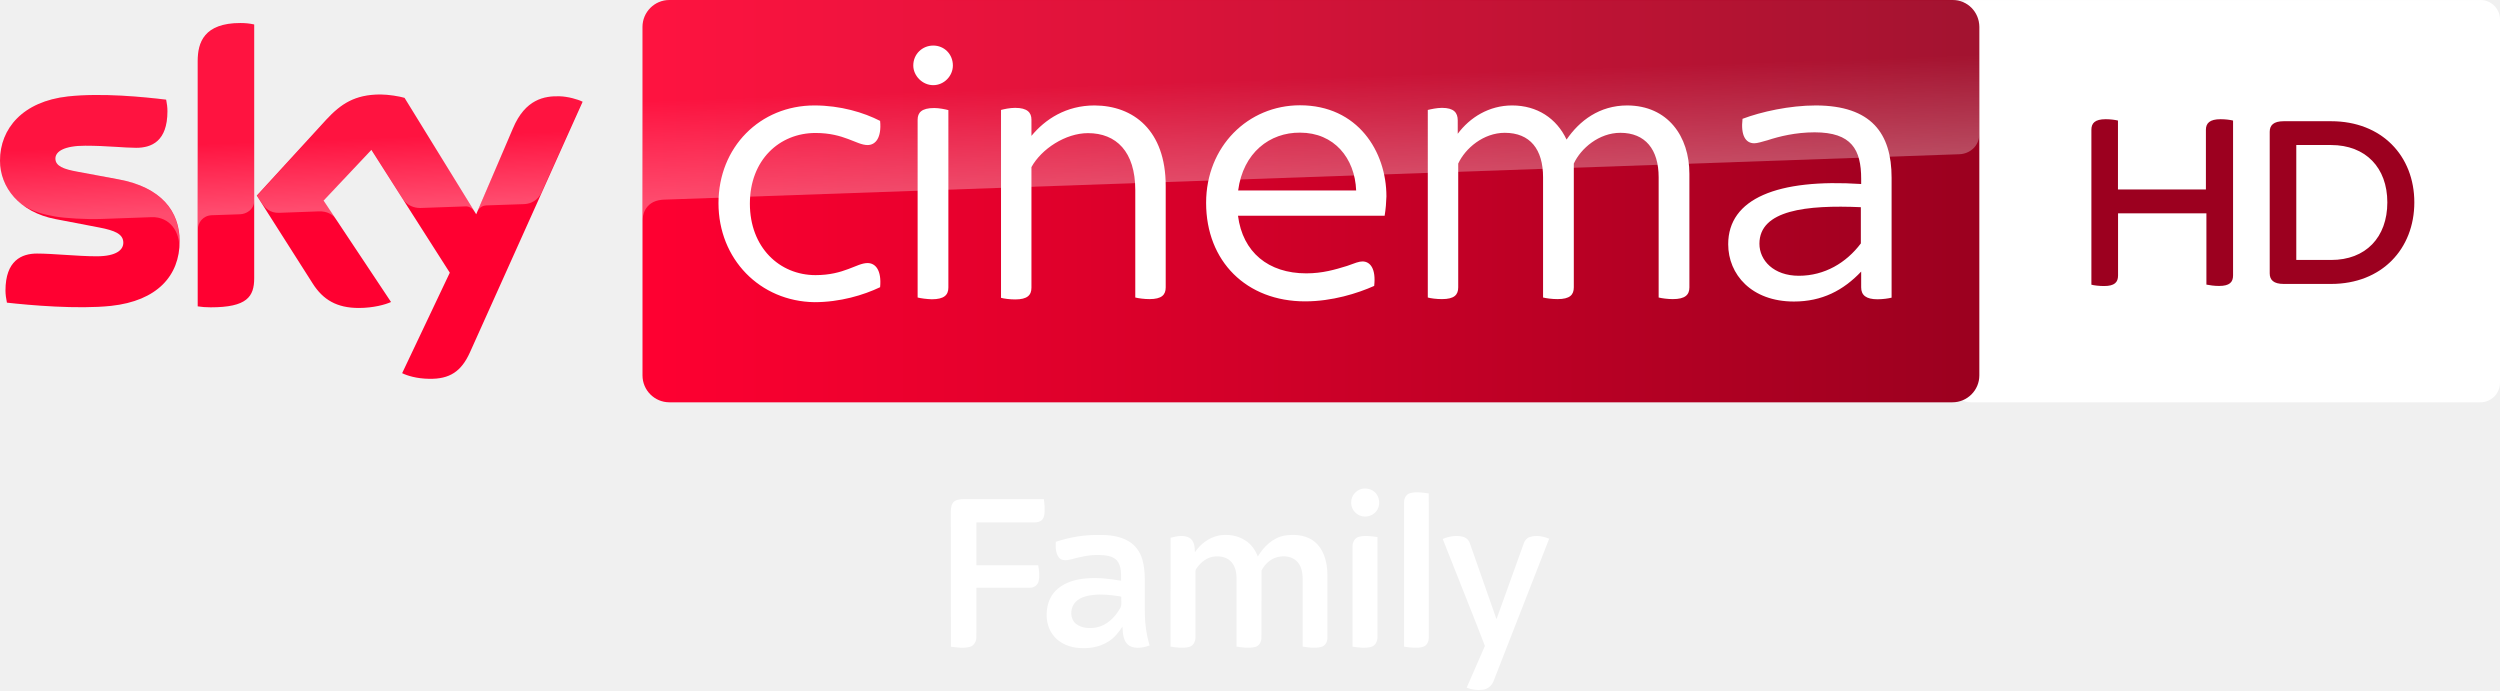
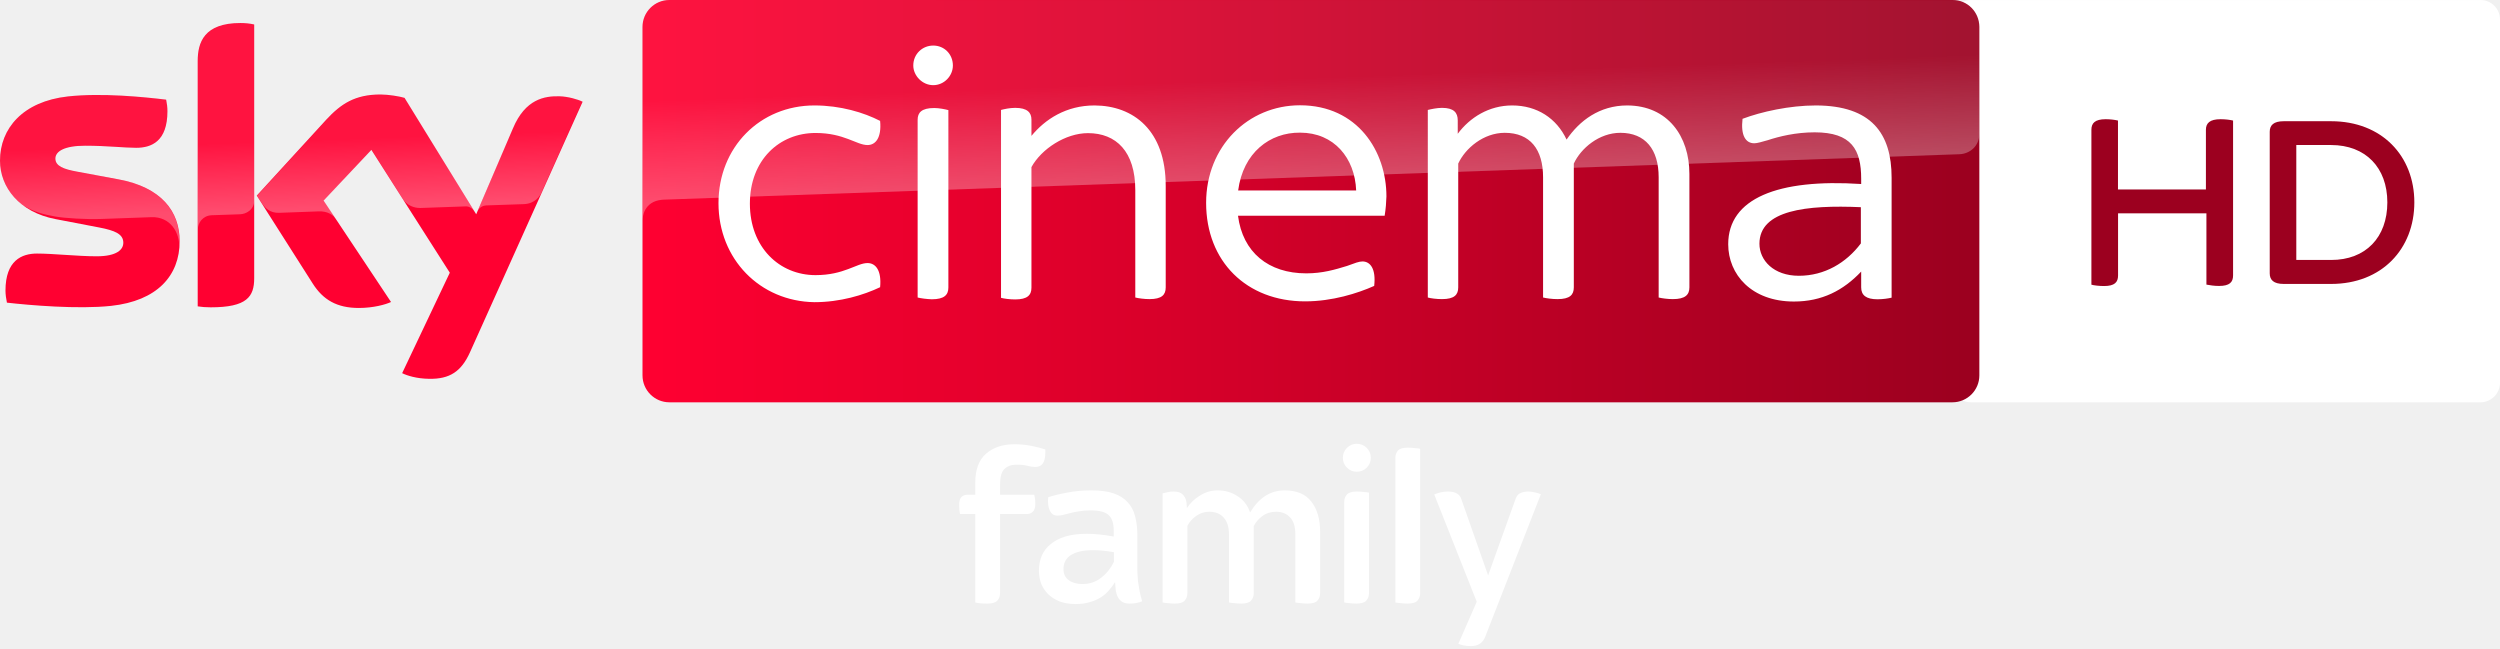
- <svg xmlns="http://www.w3.org/2000/svg" width="1011.805" height="279.26">
+ <svg xmlns="http://www.w3.org/2000/svg" viewBox="0 0 1011.8 262.5">
  <path d="M1003.9 0c4.377 0 7.905 3.563 7.905 7.905v147.01a7.94 7.94 0 0 1-7.905 7.905H797.65c-4.377 0-7.905-3.562-7.905-7.905V7.935c0-4.377 3.563-7.905 7.905-7.905h206.25" fill="#fff" />
  <path d="M903.77 48.789v62.666c0 2.748-1.391 4.275-5.666 4.275-1.934 0-3.732-.271-5.123-.543V86.348h-35.76v25.141c0 2.748-1.391 4.275-5.666 4.275-2.07 0-4.139-.271-5.123-.543v-62.7c0-2.646 1.391-4.275 5.802-4.275 1.934 0 3.834.271 4.953.543v27.889h35.591V52.521c0-2.646 1.527-4.275 5.938-4.275 2.036 0 3.936.271 5.055.543m73.359 33.114c0 18.796-13.13 33.012-33.691 33.012h-19.17c-4.139 0-5.666-1.662-5.666-4.275V53.335c0-2.612 1.527-4.275 5.666-4.275h19.17c20.561 0 33.691 14.08 33.691 32.843m-10.925 0c0-14.08-8.821-23.207-22.766-23.207h-14.08v46.516h14.08c13.945.034 22.766-9.093 22.766-23.309" fill="#9c001f" />
-   <g transform="matrix(.65155 0 0 .65155 -9.838405 -107.4406)">
-     <path d="M126.7 314.7c0 21.5-14 37.1-42.6 40.2-20.6 2.2-50.5-.4-64.7-2-.5-2.3-.9-5.2-.9-7.5 0-18.7 10.1-23 19.6-23 9.9 0 25.5 1.7 37 1.7 12.8 0 16.6-4.3 16.6-8.4 0-5.4-5.1-7.6-15-9.5L49.6 301c-22.5-4.3-34.5-19.8-34.5-36.3 0-20 14.2-36.8 42.2-39.9 21.1-2.3 46.9.3 61 2 .5 2.4.8 4.7.8 7.2 0 18.7-9.9 22.7-19.4 22.7-7.3 0-18.6-1.3-31.6-1.3-13.2 0-18.6 3.6-18.6 8 0 4.7 5.2 6.6 13.4 8.1l25.8 4.8c26.6 4.9 38 19.9 38 38.4m46.3 23c0 11.5-4.5 18.1-27 18.1-3 0-5.6-.2-8.1-.6V202.9c0-11.6 3.9-23.7 26.6-23.7 2.9 0 5.8.3 8.5.9zm91.9 59c3 1.5 9 3.4 16.6 3.5 13.1.3 20.2-4.7 25.5-16.4l70-155.7c-2.9-1.5-9.3-3.3-14.5-3.4-9-.2-21.1 1.6-28.8 20L310.9 298l-44.5-72.3c-2.9-.9-9.9-2.1-15-2.1-15.8 0-24.5 5.8-33.6 15.6l-43.2 47.2 34.8 54.7c6.4 10 14.9 15.1 28.6 15.1 9 0 16.5-2.1 20-3.7l-41.9-63 29.7-31.5 48.7 76.3z" fill="#ff0031" />
-     <linearGradient id="A" x1="414.37" x2="1244.631" y1="289.839" y2="289.839" gradientUnits="userSpaceOnUse">
-       <stop stop-color="#ff0031" offset="0" />
-       <stop stop-color="#9b001f" offset="1" />
-     </linearGradient>
-     <path d="M1228 164.9H430.9c-9.2 0-16.7 7.5-16.7 16.7v216.5c0 9.2 7.5 16.7 16.7 16.7h797c9.2 0 16.7-7.5 16.7-16.7V181.5c-.1-9.2-7.4-16.6-16.6-16.6" fill="url(#A)" />
-     <linearGradient id="B" x1="197.483" x2="194.588" y1="295.135" y2="212.243" gradientUnits="userSpaceOnUse">
-       <stop stop-color="#fff" offset="0" />
-       <stop stop-color="#fff" stop-opacity=".25" offset=".515" />
-     </linearGradient>
-     <path d="M138 202.9v104.5c0-4.2 3.2-8.6 8.6-8.8l17.6-.6c3.5-.1 8.8-2.5 8.9-8.9v-109c-2.7-.6-5.6-.9-8.5-.9-22.7.1-26.6 12.1-26.6 23.7m80 36.4l-43.2 47.2 3.5 5.4c1.5 2 4.4 5.4 10.2 5.2l24.6-.9c5.4-.2 8.8 2.1 10.9 4.9l-7.7-11.6L246 258l19.9 31.3c3.6 4.7 9 4.8 10.2 4.8 1 0 27.2-.9 28.3-1 1.8-.1 3.9.9 5.5 3.2l-43.3-70.4c-2.9-.9-9.9-2.1-15-2.1-15.8-.1-24.5 5.6-33.6 15.5M57.3 224.8c-28 3.1-42.2 19.8-42.2 39.9 0 10.3 4.7 20.2 13.7 27.3 6.8 4.5 13.8 6.2 20.7 7.4 5.7 1 19 1.9 28.9 1.5l30.8-1.1c11.6-.4 17.8 9.5 17.2 19.4v-.5c.1-1.3.2-2.6.2-3.9 0-18.5-11.4-33.6-37.9-38.5l-25.8-4.8c-8.3-1.4-13.4-3.4-13.4-8.1 0-4.4 5.5-8.1 18.6-8.1 13 0 24.3 1.3 31.6 1.3 9.5 0 19.4-4 19.4-22.7 0-2.5-.3-4.8-.8-7.2-10.1-1.2-26.3-2.9-42.4-2.9-6.3.1-12.6.4-18.6 1m276.2 19.9l-22.1 52.1c0-.1 1.4-4.1 5.7-4.3l23.4-.8c7.1-.3 9.9-5.1 10.7-6.7l25.6-57.1c-2.9-1.5-9.3-3.3-14.5-3.4h-1.1c-8.9.1-20.3 2.5-27.7 20.2" fill="url(#B)" opacity=".3" enable-background="new" />
-     <linearGradient id="C" x1="830.555" x2="826.25" y1="276.73" y2="153.473" gradientUnits="userSpaceOnUse">
-       <stop stop-color="#fff" offset="0" />
-       <stop stop-color="#fff" stop-opacity=".25" offset=".515" />
-     </linearGradient>
-     <path d="M430.9 164.9c-9.2 0-16.7 7.5-16.7 16.7v120.2c0-1.8.7-11.7 12-12.8 0 0 .6-.1 1.6-.1l804.4-28.2c6.3-.2 12.4-4.9 12.4-12.7v-66.3c0-9.2-7.5-16.7-16.7-16.7z" fill="url(#C)" opacity=".3" enable-background="new" />
-     <g fill="#fff">
-       <path d="M1190.1 275.3v74.5c-2 .5-5.4 1-8.8 1-7 0-10.1-2.5-10.1-7.4v-9.8c-11.1 11.7-24.3 18.6-41.8 18.6-26.3 0-40.8-16.8-40.8-35.6 0-28.4 30.7-40.8 82.6-37.4V276c0-18.1-5.9-28.9-28.9-28.9-11.9 0-22.2 2.6-29.2 4.9-3.6 1-6.4 1.9-8.3 1.9-5.4 0-8.5-4.9-7.3-15.2 11.7-4.4 29.2-8.3 45.6-8.3 34.3.1 47 17.2 47 44.9m-19.1 40.8v-22.5c-33.8-1.5-63 1.8-63 22.7 0 10.3 8.8 19.9 24.5 19.9 16 0 29.5-8.1 38.5-20.1m-709.6-25c0-34.8 25.8-60.7 59.6-60.7 16.2 0 30.7 4.4 40.8 9.6 1 10.6-2.9 15-7.8 15-6.9 0-14.5-7.5-32.3-7.5-22.5 0-40.8 16.8-40.8 43.9s18.3 44.4 40.8 44.4c17.8 0 25.5-7.5 32.3-7.5 4.9 0 8.8 4.4 7.8 15-10.3 4.9-24.8 9.3-40.8 9.3-33.8-.5-59.6-26.7-59.6-61.5m413.8 7.8h-91.1c2.9 22.7 18.9 35.8 42.4 35.8 10.1 0 17.8-2.3 25.3-4.6 4.9-1.8 7.5-2.8 9.6-2.8 4.9 0 8.5 4.6 7.3 15.2-10.3 4.6-26.1 9.6-42.9 9.6-36.4 0-61.5-24.8-61.5-61.2 0-35.1 26.1-60.6 58.3-60.6 35.9 0 53.7 28.7 53.7 56.6-.1 3.7-.4 7.6-1.1 12m-91-15.7h73.3c-.8-20.1-13.7-35.9-34.8-35.9-18.8-.2-35.4 12.4-38.5 35.9m-201.8-77.6c0-7.2 5.7-12.4 12.4-12.4 6.9 0 12.2 5.4 12.2 12.4 0 6.4-5.4 12.2-12.2 12.2s-12.4-5.9-12.4-12.2m2.7 144.1V239.3c0-4.4 2.4-7.3 10.3-7.3 3.1 0 6.9.8 8.8 1.3v110.2c0 4.6-2.6 7.3-10.3 7.3-3.2-.1-6.9-.6-8.8-1.1" />
-       <path d="M1064.5 272.9v70.5c0 4.6-2.6 7.3-10.3 7.3-3.1 0-6.9-.5-8.8-1V275c0-17.3-8.3-27.6-23.8-27.6-13.2 0-24.5 9.6-28.9 19.1v76.9c0 4.6-2.4 7.3-10.1 7.3-3.4 0-7-.5-9-1V275c0-17.3-8-27.6-23.8-27.6-13.2 0-24.5 9.6-28.9 19.1v76.9c0 4.6-2.4 7.3-10.1 7.3-3.4 0-7.2-.5-8.8-1V233.2c2-.5 5.7-1.3 8.8-1.3 7.3 0 9.8 2.9 9.8 7.8v8.3c7.5-10.1 19.4-17.6 33.8-17.6 15.5 0 27.6 8 33.8 21.2 8-11.7 20.4-21.2 37.7-21.2 25.2.1 38.6 19.2 38.6 42.5m-325.3 7.5v63c0 4.6-2.4 7.3-10.1 7.3-3.1 0-6.9-.5-8.8-1V283c0-24-11.9-35.4-29.4-35.4-13.9 0-28.9 9.8-35.1 21.1v74.9c0 4.6-2.5 7.3-10.1 7.3-3.4 0-7-.5-8.8-1V233.2c1.8-.5 5.4-1.3 8.8-1.3 7.5 0 10.1 2.9 10.1 7.3v10.1c8.5-10.3 21.5-18.9 39.2-18.9 24.1.1 44.2 15.4 44.2 50" />
+   <g transform="translate(26.208 .743)">
+     <g transform="matrix(.65155 0 0 .65155 -36.04599 -108.1837)">
+       <path d="M126.7 314.7c0 21.5-14 37.1-42.6 40.2-20.6 2.2-50.5-.4-64.7-2-.5-2.3-.9-5.2-.9-7.5 0-18.7 10.1-23 19.6-23 9.9 0 25.5 1.7 37 1.7 12.8 0 16.6-4.3 16.6-8.4 0-5.4-5.1-7.6-15-9.5L49.6 301c-22.5-4.3-34.5-19.8-34.5-36.3 0-20 14.2-36.8 42.2-39.9 21.1-2.3 46.9.3 61 2 .5 2.4.8 4.7.8 7.2 0 18.7-9.9 22.7-19.4 22.7-7.3 0-18.6-1.3-31.6-1.3-13.2 0-18.6 3.6-18.6 8 0 4.7 5.2 6.6 13.4 8.1l25.8 4.8c26.6 4.9 38 19.9 38 38.4m46.3 23c0 11.5-4.5 18.1-27 18.1-3 0-5.6-.2-8.1-.6V202.9c0-11.6 3.9-23.7 26.6-23.7 2.9 0 5.8.3 8.5.9zm91.9 59c3 1.5 9 3.4 16.6 3.5 13.1.3 20.2-4.7 25.5-16.4l70-155.7c-2.9-1.5-9.3-3.3-14.5-3.4-9-.2-21.1 1.6-28.8 20L310.9 298l-44.5-72.3c-2.9-.9-9.9-2.1-15-2.1-15.8 0-24.5 5.8-33.6 15.6l-43.2 47.2 34.8 54.7c6.4 10 14.9 15.1 28.6 15.1 9 0 16.5-2.1 20-3.7l-41.9-63 29.7-31.5 48.7 76.3z" fill="#ff0031" />
+       <linearGradient id="A" x1="414.37" x2="1244.631" y1="289.839" y2="289.839" gradientUnits="userSpaceOnUse">
+         <stop stop-color="#ff0031" offset="0" />
+         <stop stop-color="#9b001f" offset="1" />
+       </linearGradient>
+       <path d="M1228 164.9H430.9c-9.2 0-16.7 7.5-16.7 16.7v216.5c0 9.2 7.5 16.7 16.7 16.7h797c9.2 0 16.7-7.5 16.7-16.7V181.5c-.1-9.2-7.4-16.6-16.6-16.6" fill="url(#A)" />
+       <linearGradient id="B" x1="197.483" x2="194.588" y1="295.135" y2="212.243" gradientUnits="userSpaceOnUse">
+         <stop stop-color="#fff" offset="0" />
+         <stop stop-color="#fff" stop-opacity=".25" offset=".515" />
+       </linearGradient>
+       <path d="M138 202.9v104.5c0-4.2 3.2-8.6 8.6-8.8l17.6-.6c3.5-.1 8.8-2.5 8.9-8.9v-109c-2.7-.6-5.6-.9-8.5-.9-22.7.1-26.6 12.1-26.6 23.7m80 36.4l-43.2 47.2 3.5 5.4c1.5 2 4.4 5.4 10.2 5.2l24.6-.9c5.4-.2 8.8 2.1 10.9 4.9l-7.7-11.6L246 258l19.9 31.3c3.6 4.7 9 4.8 10.2 4.8 1 0 27.2-.9 28.3-1 1.8-.1 3.9.9 5.5 3.2l-43.3-70.4c-2.9-.9-9.9-2.1-15-2.1-15.8-.1-24.5 5.6-33.6 15.5M57.3 224.8c-28 3.1-42.2 19.8-42.2 39.9 0 10.3 4.7 20.2 13.7 27.3 6.8 4.5 13.8 6.2 20.7 7.4 5.7 1 19 1.9 28.9 1.5l30.8-1.1c11.6-.4 17.8 9.5 17.2 19.4v-.5c.1-1.3.2-2.6.2-3.9 0-18.5-11.4-33.6-37.9-38.5l-25.8-4.8c-8.3-1.4-13.4-3.4-13.4-8.1 0-4.4 5.5-8.1 18.6-8.1 13 0 24.3 1.3 31.6 1.3 9.5 0 19.4-4 19.4-22.7 0-2.5-.3-4.8-.8-7.2-10.1-1.2-26.3-2.9-42.4-2.9-6.3.1-12.6.4-18.6 1m276.2 19.9l-22.1 52.1c0-.1 1.4-4.1 5.7-4.3l23.4-.8c7.1-.3 9.9-5.1 10.7-6.7l25.6-57.1c-2.9-1.5-9.3-3.3-14.5-3.4h-1.1c-8.9.1-20.3 2.5-27.7 20.2" fill="url(#B)" opacity=".3" enable-background="new" />
+       <linearGradient id="C" x1="830.555" x2="826.25" y1="276.73" y2="153.473" gradientUnits="userSpaceOnUse">
+         <stop stop-color="#fff" offset="0" />
+         <stop stop-color="#fff" stop-opacity=".25" offset=".515" />
+       </linearGradient>
+       <path d="M430.9 164.9c-9.2 0-16.7 7.5-16.7 16.7v120.2c0-1.8.7-11.7 12-12.8 0 0 .6-.1 1.6-.1l804.4-28.2c6.3-.2 12.4-4.9 12.4-12.7v-66.3c0-9.2-7.5-16.7-16.7-16.7z" fill="url(#C)" opacity=".3" enable-background="new" />
+       <g fill="#fff">
+         <path d="M1190.1 275.3v74.5c-2 .5-5.4 1-8.8 1-7 0-10.1-2.5-10.1-7.4v-9.8c-11.1 11.7-24.3 18.6-41.8 18.6-26.3 0-40.8-16.8-40.8-35.6 0-28.4 30.7-40.8 82.6-37.4V276c0-18.1-5.9-28.9-28.9-28.9-11.9 0-22.2 2.6-29.2 4.9-3.6 1-6.4 1.9-8.3 1.9-5.4 0-8.5-4.9-7.3-15.2 11.7-4.4 29.2-8.3 45.6-8.3 34.3.1 47 17.2 47 44.9m-19.1 40.8v-22.5c-33.8-1.5-63 1.8-63 22.7 0 10.3 8.8 19.9 24.5 19.9 16 0 29.5-8.1 38.5-20.1m-709.6-25c0-34.8 25.8-60.7 59.6-60.7 16.2 0 30.7 4.4 40.8 9.6 1 10.6-2.9 15-7.8 15-6.9 0-14.5-7.5-32.3-7.5-22.5 0-40.8 16.8-40.8 43.9s18.3 44.4 40.8 44.4c17.8 0 25.5-7.5 32.3-7.5 4.9 0 8.8 4.4 7.8 15-10.3 4.9-24.8 9.3-40.8 9.3-33.8-.5-59.6-26.7-59.6-61.5m413.8 7.8h-91.1c2.9 22.7 18.9 35.8 42.4 35.8 10.1 0 17.8-2.3 25.3-4.6 4.9-1.8 7.5-2.8 9.6-2.8 4.9 0 8.5 4.6 7.3 15.2-10.3 4.6-26.1 9.6-42.9 9.6-36.4 0-61.5-24.8-61.5-61.2 0-35.1 26.1-60.6 58.3-60.6 35.9 0 53.7 28.7 53.7 56.6-.1 3.7-.4 7.6-1.1 12m-91-15.7h73.3c-.8-20.1-13.7-35.9-34.8-35.9-18.8-.2-35.4 12.4-38.5 35.9m-201.8-77.6c0-7.2 5.7-12.4 12.4-12.4 6.9 0 12.2 5.4 12.2 12.4 0 6.4-5.4 12.2-12.2 12.2s-12.4-5.9-12.4-12.2m2.7 144.1V239.3c0-4.4 2.4-7.3 10.3-7.3 3.1 0 6.9.8 8.8 1.3v110.2c0 4.6-2.6 7.3-10.3 7.3-3.2-.1-6.9-.6-8.8-1.1" />
+         <path d="M1064.5 272.9v70.5c0 4.6-2.6 7.3-10.3 7.3-3.1 0-6.9-.5-8.8-1V275c0-17.3-8.3-27.6-23.8-27.6-13.2 0-24.5 9.6-28.9 19.1v76.9c0 4.6-2.4 7.3-10.1 7.3-3.4 0-7-.5-9-1V275c0-17.3-8-27.6-23.8-27.6-13.2 0-24.5 9.6-28.9 19.1v76.9c0 4.6-2.4 7.3-10.1 7.3-3.4 0-7.2-.5-8.8-1V233.2c2-.5 5.7-1.3 8.8-1.3 7.3 0 9.8 2.9 9.8 7.8v8.3c7.5-10.1 19.4-17.6 33.8-17.6 15.5 0 27.6 8 33.8 21.2 8-11.7 20.4-21.2 37.7-21.2 25.2.1 38.6 19.2 38.6 42.5m-325.3 7.5v63c0 4.6-2.4 7.3-10.1 7.3-3.1 0-6.9-.5-8.8-1V283c0-24-11.9-35.4-29.4-35.4-13.9 0-28.9 9.8-35.1 21.1v74.9c0 4.6-2.5 7.3-10.1 7.3-3.4 0-7-.5-8.8-1V233.2c1.8-.5 5.4-1.3 8.8-1.3 7.5 0 10.1 2.9 10.1 7.3v10.1c8.5-10.3 21.5-18.9 39.2-18.9 24.1.1 44.2 15.4 44.2 50" />
+       </g>
    </g>
+     <path d="M373.386 243.541q-3.22 0-4.876-.46v-35.788h-6.164q-.184-.644-.276-1.656-.092-1.012-.092-2.024 0-2.3.92-3.22 1.012-.92 2.484-.92h3.128v-4.876q0-7.912 4.324-11.684 4.416-3.864 11.5-3.864 3.496 0 6.808.644 3.312.644 5.704 1.472v1.38q0 3.036-1.104 4.416-1.012 1.288-2.944 1.288-1.472 0-3.128-.46-1.656-.46-4.6-.46-2.944 0-4.784 1.748-1.748 1.748-1.748 6.164v4.232h13.8q.46 1.38.46 3.68 0 2.3-1.012 3.22-.92.92-2.392.92h-10.856v32.016q0 1.84-1.104 3.036-1.104 1.196-4.048 1.196zm35.788.184q-3.588 0-6.44-1.012-2.76-1.104-4.692-2.944-1.84-1.84-2.852-4.232-.92-2.484-.92-5.244 0-3.312 1.104-6.072 1.196-2.76 3.588-4.692 2.392-2.024 5.98-3.128 3.68-1.104 8.74-1.104 4.784 0 10.856 1.104v-2.3q0-4.508-2.024-6.348-2.024-1.932-7.268-1.932-2.668 0-4.692.368-2.024.276-3.68.736-1.564.368-2.852.736-1.196.276-2.3.276-1.932 0-2.852-1.656-.92-1.656-.92-4.048 0-.46 0-.828 0-.46.092-.92 3.036-1.012 7.544-1.84 4.508-.92 10.028-.92 5.336 0 8.832 1.196 3.588 1.196 5.704 3.588 2.208 2.3 3.036 5.704.92 3.312.92 7.728v9.66q0 2.76 0 4.968.092 2.208.276 4.14.276 1.932.644 3.864.368 1.84 1.012 4.048-.828.368-2.116.644-1.196.276-2.852.276-1.84 0-3.036-.644-1.104-.736-1.748-1.84-.644-1.196-.92-2.76-.184-1.564-.276-3.312h-.092q-1.104 1.748-2.576 3.404-1.38 1.564-3.312 2.76-1.932 1.196-4.416 1.84-2.392.736-5.52.736zm2.668-8.096q4.416 0 7.636-2.576 3.312-2.576 5.152-6.44v-3.864q-4.692-.828-8.372-.828-6.072 0-9.108 2.024-2.944 1.932-2.944 5.612 0 2.944 2.116 4.508 2.116 1.564 5.52 1.564zm37.444 7.912q-1.38 0-2.852-.184-1.38-.092-2.116-.276v-44.16q1.012-.276 2.024-.46 1.104-.276 2.392-.276 2.852 0 4.048 1.564 1.288 1.472 1.288 4.048l.092 1.104q1.932-3.036 5.244-5.06 3.312-2.116 7.176-2.116 4.508 0 8.004 2.3 3.588 2.208 5.152 6.624 2.668-4.416 6.072-6.624 3.496-2.3 7.912-2.3 7.268 0 10.764 4.508 3.588 4.508 3.588 12.328v24.748q0 1.84-1.104 3.036-1.012 1.196-3.956 1.196-1.38 0-2.852-.184-1.38-.092-2.116-.276v-27.508q0-4.692-2.116-6.9-2.116-2.3-5.612-2.3-3.312 0-5.612 1.748-2.3 1.656-3.496 4.048v27.14q0 1.84-1.104 3.036-1.012 1.196-3.956 1.196-1.38 0-2.852-.184-1.38-.092-2.116-.276v-27.508q0-4.508-2.116-6.808-2.024-2.392-5.888-2.392-2.944 0-5.336 1.748-2.3 1.656-3.496 3.956v27.232q0 1.84-1.104 3.036-1.012 1.196-3.956 1.196zm73.416 0q-1.38 0-2.76-.184-1.38-.092-2.116-.276v-40.664q0-1.84 1.104-3.036 1.104-1.196 3.956-1.196 1.472 0 2.852.184 1.38.092 2.116.276v40.664q0 1.84-1.104 3.036-1.104 1.196-4.048 1.196zm.184-53.36q-2.3 0-3.956-1.656-1.656-1.656-1.656-3.956 0-2.392 1.656-4.048 1.656-1.656 3.956-1.656 2.392 0 4.048 1.656 1.656 1.656 1.656 4.048 0 2.3-1.656 3.956-1.656 1.656-4.048 1.656zm20.608 53.36q-1.38 0-2.852-.184-1.38-.092-2.116-.276v-58.42q0-1.84 1.012-3.036 1.104-1.196 4.048-1.196 1.38 0 2.76.184 1.472.092 2.208.276v58.42q0 1.84-1.104 3.036-1.012 1.196-3.956 1.196zm25.668 17.204q-1.748 0-3.036-.276-1.196-.276-2.116-.644l7.452-17.02-17.204-43.424q1.012-.46 2.484-.828 1.472-.368 3.036-.368 2.392 0 3.68.828 1.288.736 1.748 2.208l10.856 30.912 11.132-31.004q.644-1.748 1.932-2.3 1.38-.644 3.22-.644 1.196 0 2.668.368 1.472.276 2.392.736l-22.448 57.5q-1.472 3.956-5.796 3.956z" fill="#fff" />
  </g>
-   <path d="M551.069 197.873c1.755-.377 3.72-.077 5.105 1.131 2.376 1.879 2.709 5.752.731 8.035-1.758 2.186-5.225 2.696-7.531 1.094-1.608-1.074-2.656-2.986-2.499-4.942-.027-2.452 1.839-4.725 4.194-5.319zm19.633 1.726c2.469-.667 5.065-.24 7.551.097l.013 56.193c-.033 1.608.27 3.42-.797 4.785-.767 1.114-2.209 1.355-3.46 1.455a26.12 26.12 0 0 1-5.762-.43l.01-58.529c.003-1.518.884-3.18 2.446-3.57zm-184.261 3.153c1.111-.674 2.472-.701 3.734-.751l32.292.013c.294 1.965.414 3.964.254 5.949-.133 1.084-.507 2.326-1.552 2.863-1.195.734-2.633.614-3.971.604-7.344-.003-14.685-.003-22.029 0v17.351l25.002-.007c.4 2.095.667 4.288.197 6.396-.32 1.595-1.909 2.743-3.51 2.696l-21.692.003-.01 20.047c.01 1.682-.981 3.463-2.689 3.894-2.486.681-5.098.22-7.608-.07l-.04-54.915c.02-1.465.304-3.2 1.622-4.074zm40.858 16.533c5.639-1.889 11.612-2.883 17.568-2.769 4.134-.067 8.475.43 12.069 2.626 2.733 1.652 4.651 4.454 5.455 7.524.621 2.236.848 4.561.921 6.874l.03 14.985c.06 4.298.694 8.589 1.919 12.713-2.563.911-5.669 1.508-8.168.123-2.563-1.645-2.663-5.042-2.813-7.764-1.505 2.322-3.283 4.558-5.666 6.033-3.854 2.482-8.645 3.073-13.123 2.499-3.754-.504-7.467-2.362-9.626-5.559-2.045-2.933-2.603-6.687-2.089-10.174.42-3.07 1.855-6.043 4.244-8.058 3.263-2.793 7.604-3.947 11.809-4.264 4.648-.384 9.316.177 13.897.958.007-2.799.187-5.989-1.738-8.268-1.825-1.862-4.625-2.052-7.08-2.155-3.877-.107-7.688.744-11.398 1.782-1.585.374-3.634.714-4.858-.637-1.461-1.808-1.441-4.264-1.351-6.466m15.092 21.508c-2.836.304-5.953 1.128-7.698 3.574-1.602 2.369-1.612 6.056.661 8.011 2.296 1.892 5.516 2.072 8.332 1.568 4.231-.797 7.548-4.064 9.603-7.701.881-1.285.424-2.91.517-4.361.13-.561-.554-.501-.891-.591-3.473-.524-7.014-.904-10.524-.501zm41.209-17.26c2.212-3.38 5.732-5.999 9.72-6.817 3.654-.614 7.594-.03 10.721 2.032 2.369 1.502 4.031 3.891 5.018 6.483 2.409-3.991 6.086-7.624 10.838-8.472 3.664-.584 7.654-.32 10.911 1.602 4.852 2.98 6.476 9.119 6.423 14.488l-.003 25.385c.027 1.578-.968 3.263-2.583 3.61-2.439.601-4.995.227-7.437-.153l.003-27.501c-.033-2.599-.541-5.509-2.629-7.277-1.702-1.532-4.107-1.942-6.316-1.678-3.343.314-6.236 2.706-7.688 5.652l-.053 27.324c-.013 1.568-.944 3.263-2.563 3.634-2.466.597-5.045.224-7.518-.15v-27.835c.01-2.499-.661-5.202-2.579-6.93-1.845-1.638-4.488-1.982-6.85-1.638-2.619.427-4.825 2.172-6.4 4.231-.327.504-.784 1.014-.774 1.648l-.01 26.69c.027 1.678-.844 3.584-2.619 3.987-2.449.594-5.012.22-7.471-.147l.023-44.064c2.469-.631 5.295-1.268 7.654.037 1.959 1.231 2.149 3.77 2.182 5.859zm66.426-6.296c2.446-.614 5.015-.24 7.471.137l-.013 40.487c.03 1.642-.824 3.5-2.536 3.937-2.462.674-5.065.264-7.548-.09v-40.544c-.04-1.668.891-3.53 2.626-3.927zm33.871.887c2.466-1.038 5.242-1.535 7.888-.964 1.418.297 2.686 1.311 3.103 2.729l10.774 30.707 11.071-30.768c.39-1.141 1.258-2.155 2.446-2.499 2.563-.811 5.372-.314 7.801.707l-22.513 57.638c-.687 1.768-2.286 3.17-4.181 3.46-2.249.307-4.585.037-6.687-.831l7.374-16.88-3.48-8.982-13.597-34.318z" fill="#fff" />
</svg>
